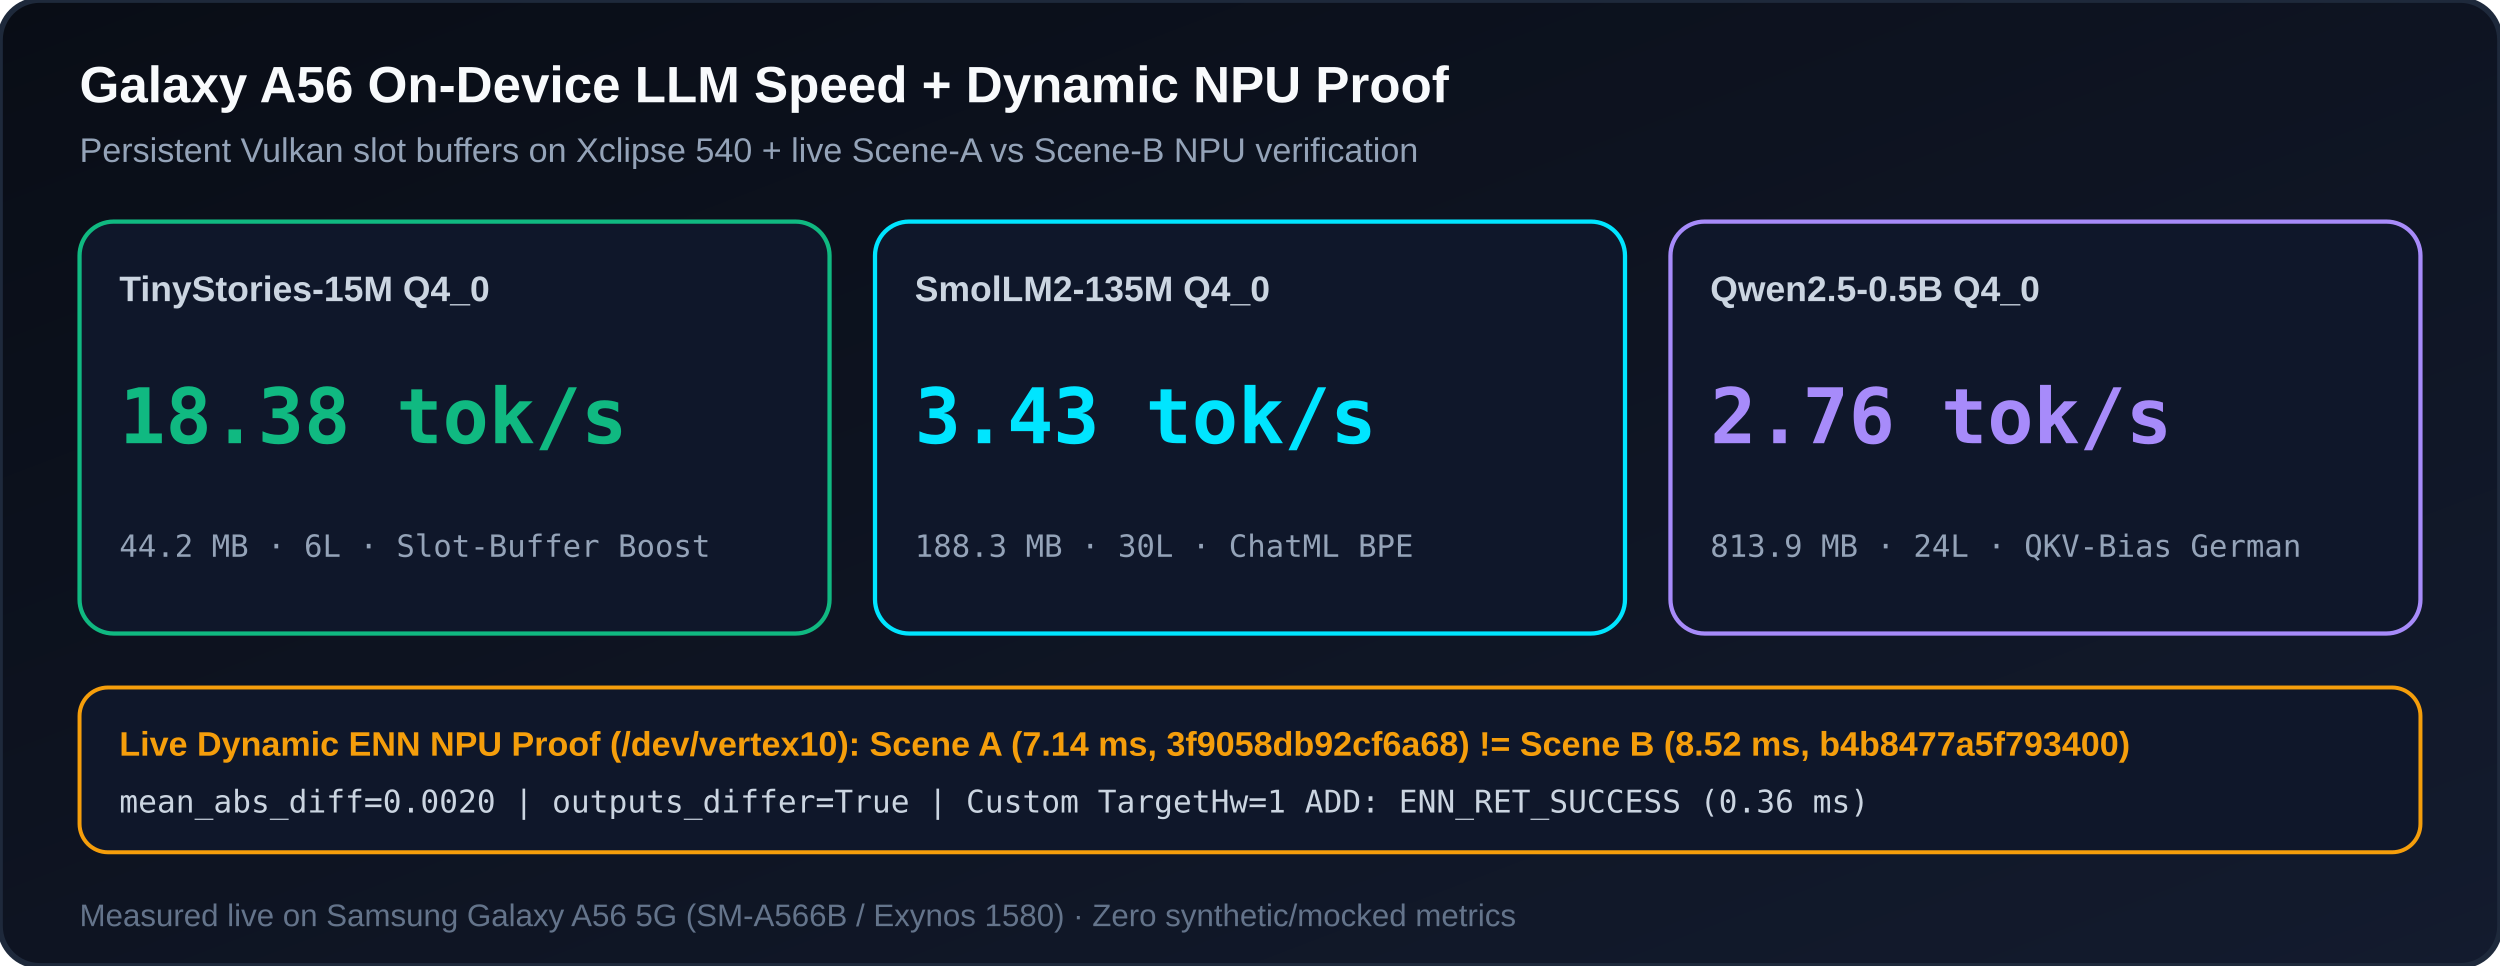
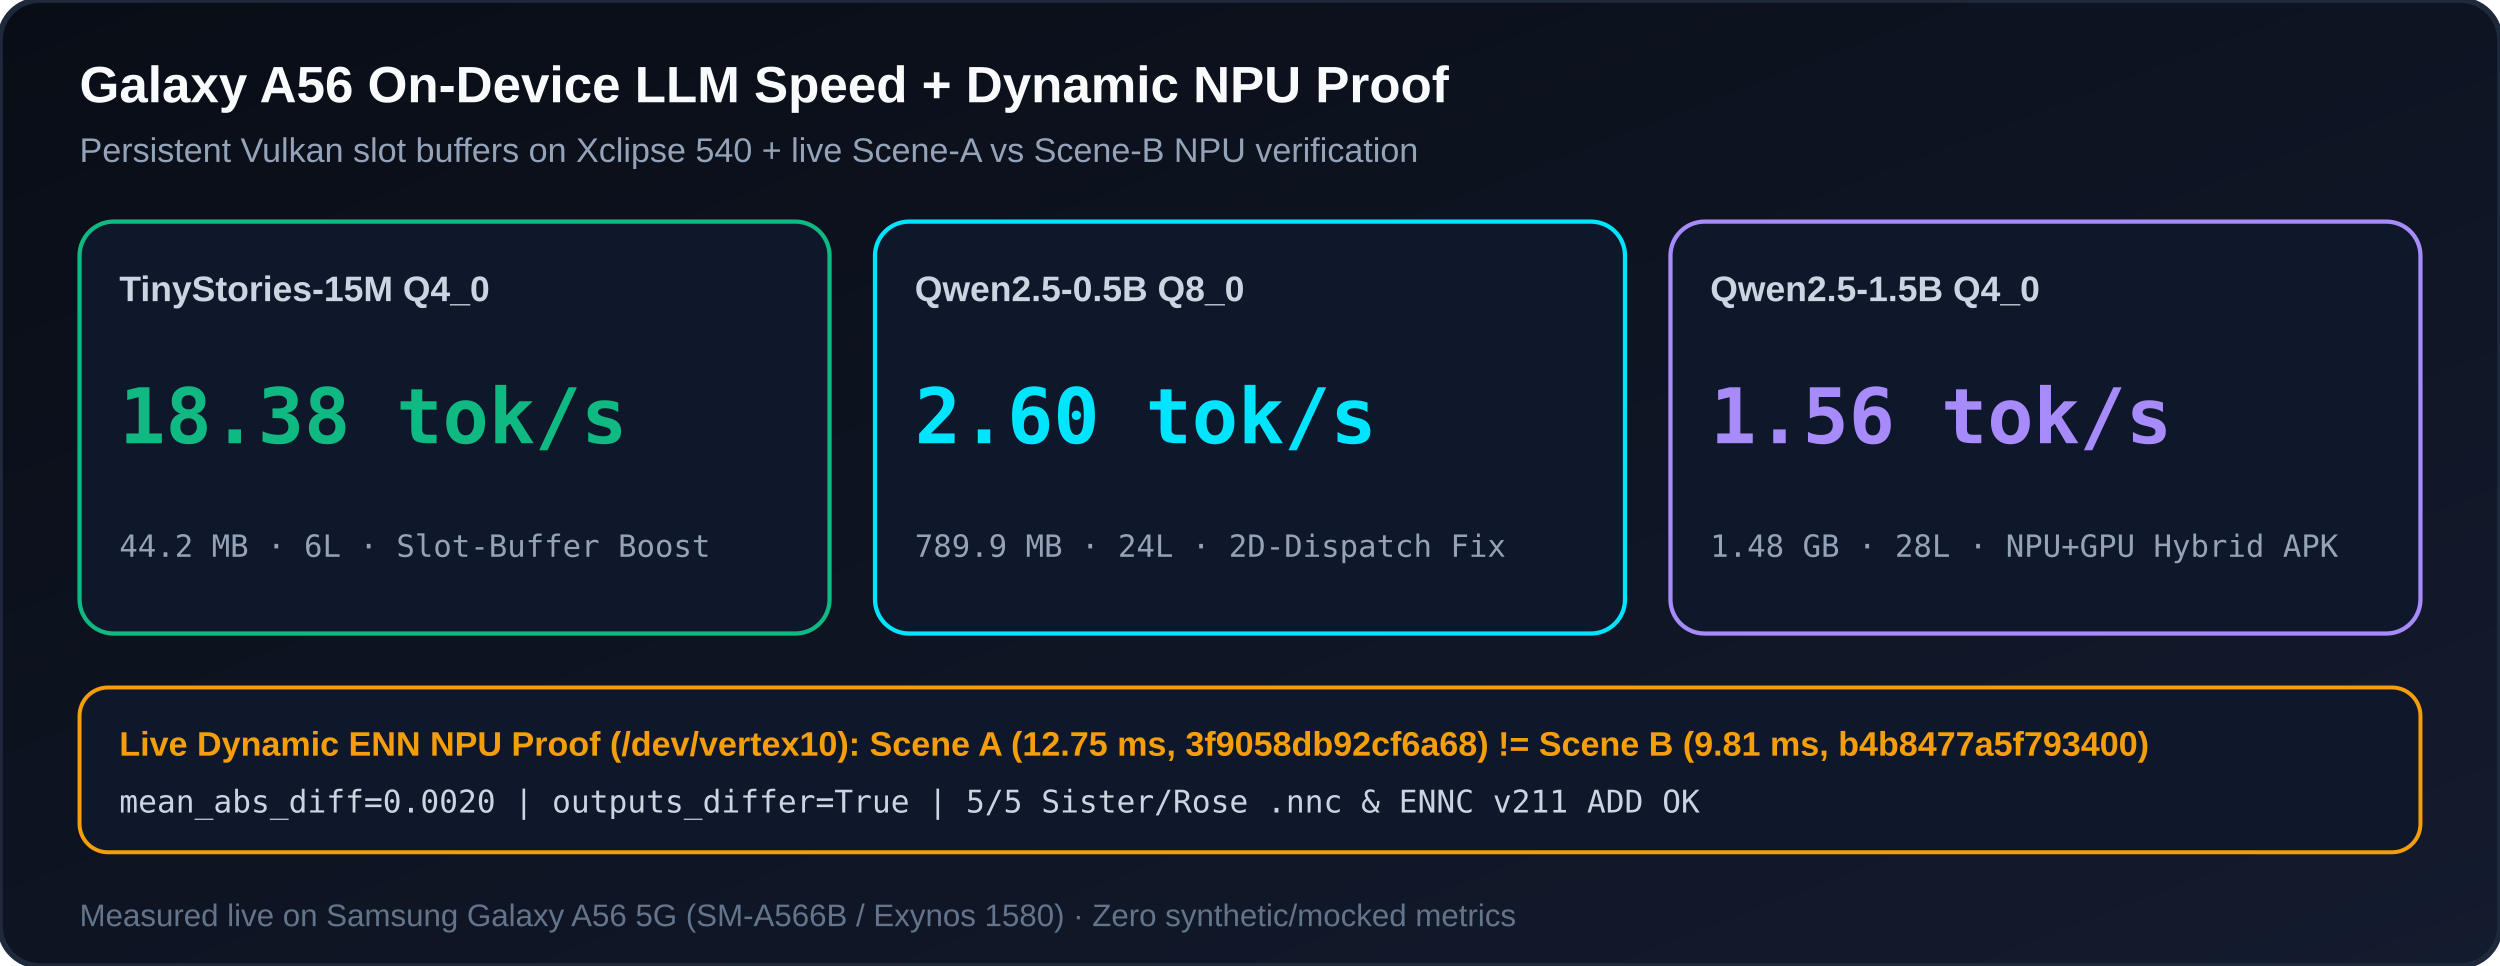
<svg xmlns="http://www.w3.org/2000/svg" width="880" height="340" viewBox="0 0 880 340">
  <defs>
    <linearGradient id="bgl" x1="0" y1="0" x2="1" y2="1">
      <stop offset="0%" stop-color="#090D16" />
      <stop offset="100%" stop-color="#131B2E" />
    </linearGradient>
  </defs>
  <rect width="880" height="340" rx="14" fill="url(#bgl)" stroke="#1E293B" stroke-width="2" />
  <text x="28" y="36" fill="#F8FAFC" font-family="Segoe UI, Arial, sans-serif" font-size="18" font-weight="bold">Galaxy A56 On-Device LLM Speed + Dynamic NPU Proof</text>
  <text x="28" y="57" fill="#94A3B8" font-family="Segoe UI, Arial, sans-serif" font-size="12">Persistent Vulkan slot buffers on Xclipse 540 + live Scene-A vs Scene-B NPU verification</text>
  <rect x="28" y="78" width="264" height="145" rx="12" fill="#0F172A" stroke="#10B981" stroke-width="1.5" />
  <text x="42" y="106" fill="#CBD5E1" font-family="Segoe UI, Arial, sans-serif" font-size="12.5" font-weight="bold">TinyStories-15M Q4_0</text>
  <text x="42" y="156" fill="#10B981" font-family="Consolas, monospace" font-size="27" font-weight="bold">18.38 tok/s</text>
  <text x="42" y="196" fill="#94A3B8" font-family="Consolas, monospace" font-size="10.8">44.2 MB · 6L · Slot-Buffer Boost</text>
  <rect x="308" y="78" width="264" height="145" rx="12" fill="#0F172A" stroke="#00E5FF" stroke-width="1.5" />
-   <text x="322" y="106" fill="#CBD5E1" font-family="Segoe UI, Arial, sans-serif" font-size="12.5" font-weight="bold">SmolLM2-135M Q4_0</text>
-   <text x="322" y="156" fill="#00E5FF" font-family="Consolas, monospace" font-size="27" font-weight="bold">3.43 tok/s</text>
-   <text x="322" y="196" fill="#94A3B8" font-family="Consolas, monospace" font-size="10.8">188.3 MB · 30L · ChatML BPE</text>
+   <text x="322" y="106" fill="#CBD5E1" font-family="Segoe UI, Arial, sans-serif" font-size="12.5" font-weight="bold">Qwen2.5-0.5B Q8_0</text>
+   <text x="322" y="156" fill="#00E5FF" font-family="Consolas, monospace" font-size="27" font-weight="bold">2.60 tok/s</text>
+   <text x="322" y="196" fill="#94A3B8" font-family="Consolas, monospace" font-size="10.8">789.9 MB · 24L · 2D-Dispatch Fix</text>
  <rect x="588" y="78" width="264" height="145" rx="12" fill="#0F172A" stroke="#A78BFA" stroke-width="1.5" />
-   <text x="602" y="106" fill="#CBD5E1" font-family="Segoe UI, Arial, sans-serif" font-size="12.5" font-weight="bold">Qwen2.5-0.5B Q4_0</text>
-   <text x="602" y="156" fill="#A78BFA" font-family="Consolas, monospace" font-size="27" font-weight="bold">2.76 tok/s</text>
-   <text x="602" y="196" fill="#94A3B8" font-family="Consolas, monospace" font-size="10.8">813.9 MB · 24L · QKV-Bias German</text>
+   <text x="602" y="106" fill="#CBD5E1" font-family="Segoe UI, Arial, sans-serif" font-size="12.5" font-weight="bold">Qwen2.5-1.5B Q4_0</text>
+   <text x="602" y="156" fill="#A78BFA" font-family="Consolas, monospace" font-size="27" font-weight="bold">1.56 tok/s</text>
+   <text x="602" y="196" fill="#94A3B8" font-family="Consolas, monospace" font-size="10.8">1.48 GB · 28L · NPU+GPU Hybrid APK</text>
  <rect x="28" y="242" width="824" height="58" rx="10" fill="#0F172A" stroke="#F59E0B" stroke-width="1.4" />
-   <text x="42" y="266" fill="#F59E0B" font-family="Segoe UI, Arial, sans-serif" font-size="12" font-weight="bold">Live Dynamic ENN NPU Proof (/dev/vertex10): Scene A (7.14 ms, 3f9058db92cf6a68) != Scene B (8.52 ms, b4b8477a5f793400)</text>
-   <text x="42" y="286" fill="#CBD5E1" font-family="Consolas, monospace" font-size="11">mean_abs_diff=0.0020 | outputs_differ=True | Custom TargetHw=1 ADD: ENN_RET_SUCCESS (0.36 ms)</text>
+   <text x="42" y="266" fill="#F59E0B" font-family="Segoe UI, Arial, sans-serif" font-size="12" font-weight="bold">Live Dynamic ENN NPU Proof (/dev/vertex10): Scene A (12.75 ms, 3f9058db92cf6a68) != Scene B (9.81 ms, b4b8477a5f793400)</text>
+   <text x="42" y="286" fill="#CBD5E1" font-family="Consolas, monospace" font-size="11">mean_abs_diff=0.0020 | outputs_differ=True | 5/5 Sister/Rose .nnc &amp; ENNC v211 ADD OK</text>
  <text x="28" y="326" fill="#64748B" font-family="Segoe UI, Arial, sans-serif" font-size="11">Measured live on Samsung Galaxy A56 5G (SM-A566B / Exynos 1580) · Zero synthetic/mocked metrics</text>
</svg>
